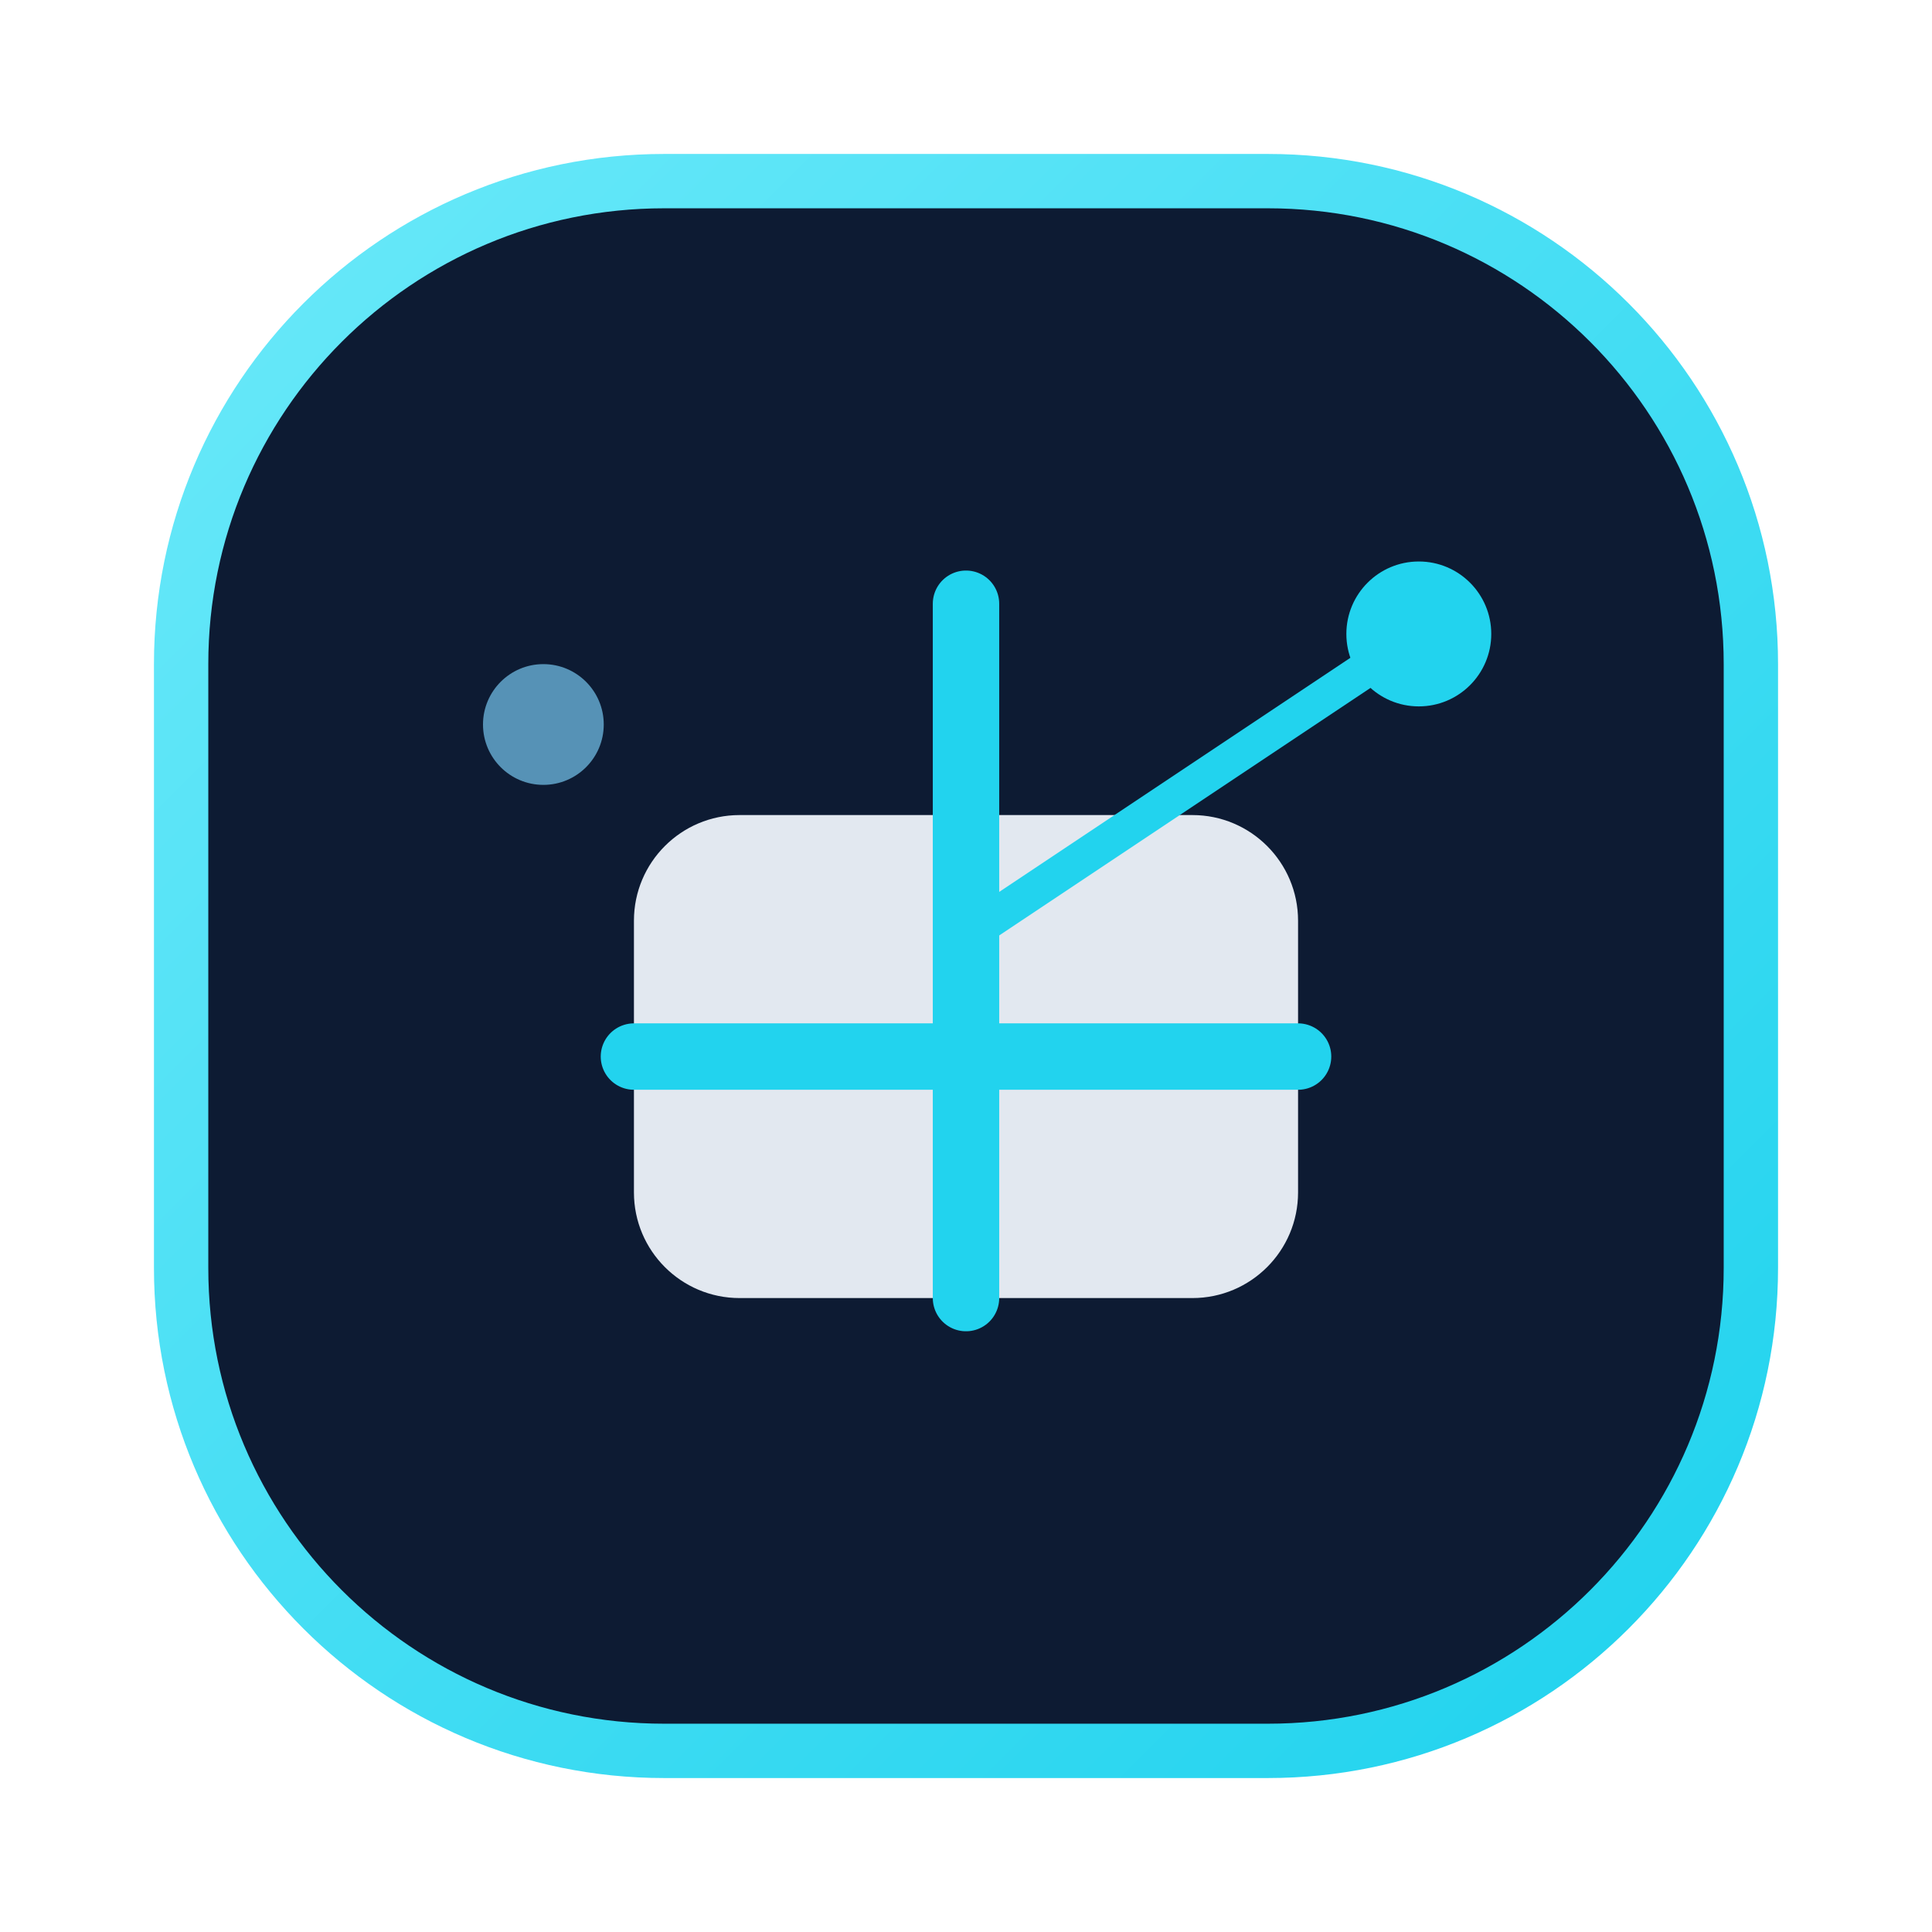
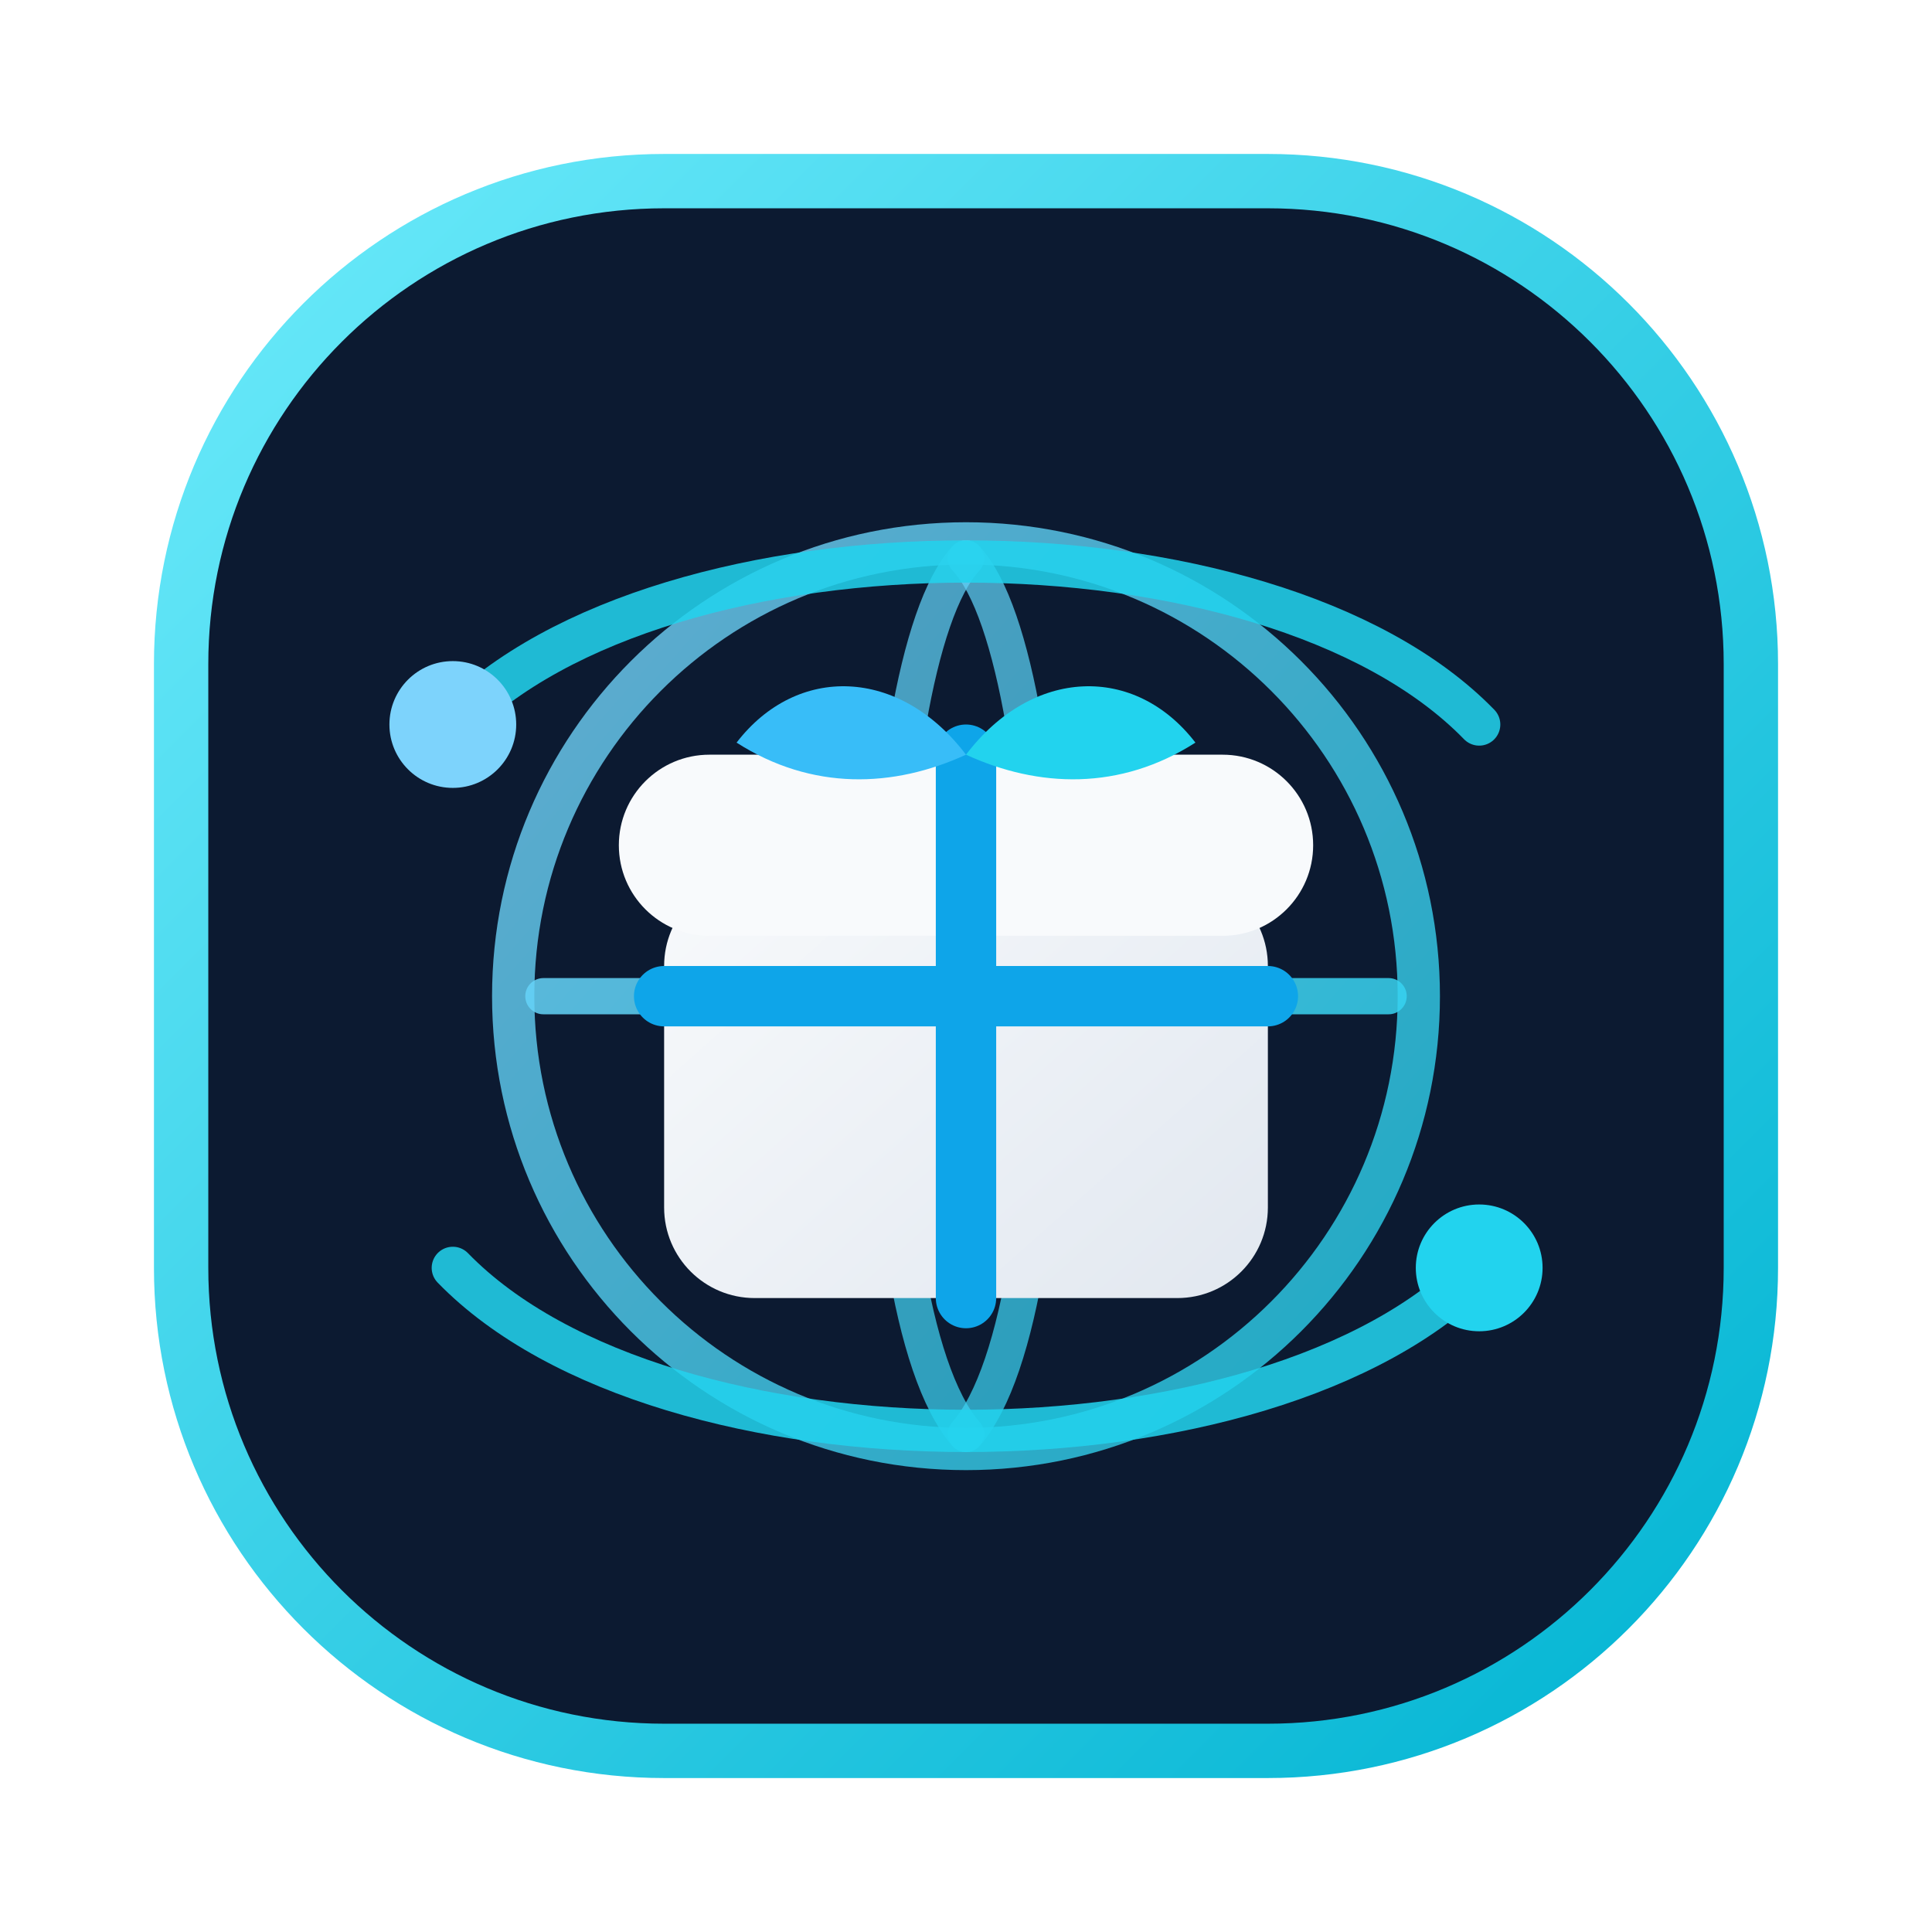
<svg xmlns="http://www.w3.org/2000/svg" width="64" height="64" viewBox="0 0 64 64" fill="none">
  <defs>
-     <linearGradient id="markStroke" x1="8" y1="8" x2="56" y2="56" gradientUnits="userSpaceOnUse">
+     <linearGradient id="markBorder" x1="8" y1="8" x2="56" y2="56" gradientUnits="userSpaceOnUse">
      <stop stop-color="#67E8F9" />
+       <stop offset="1" stop-color="#06B6D4" />
+     </linearGradient>
+     <linearGradient id="markOrbit" x1="16" y1="18" x2="48" y2="46" gradientUnits="userSpaceOnUse">
+       <stop stop-color="#7DD3FC" />
      <stop offset="1" stop-color="#22D3EE" />
    </linearGradient>
+     <linearGradient id="markGift" x1="24" y1="26" x2="40" y2="44" gradientUnits="userSpaceOnUse">
+       <stop stop-color="#F8FAFC" />
+       <stop offset="1" stop-color="#E2E8F0" />
+     </linearGradient>
  </defs>
-   <rect x="6" y="6" width="52" height="52" rx="16" fill="#0D1B33" stroke="url(#markStroke)" stroke-width="1.8" />
-   <rect x="21" y="27" width="22" height="16" rx="3.5" fill="#E2E8F0" />
-   <path d="M32 20V43" stroke="#22D3EE" stroke-width="2.2" stroke-linecap="round" />
-   <path d="M21 35H43" stroke="#22D3EE" stroke-width="2.2" stroke-linecap="round" />
-   <circle cx="47" cy="21" r="2.4" fill="#22D3EE" />
-   <circle cx="18" cy="24" r="2" fill="#7DD3FC" opacity="0.65" />
-   <path d="M32 31L47 21" stroke="#22D3EE" stroke-width="1.2" />
+   <rect x="6" y="6" width="52" height="52" rx="16" fill="#0C1A31" stroke="url(#markBorder)" stroke-width="1.8" />
+   <circle cx="32" cy="33" r="15" stroke="url(#markOrbit)" stroke-width="1.4" opacity="0.78" />
+   <path d="M18 33H46" stroke="url(#markOrbit)" stroke-width="1.2" stroke-linecap="round" opacity="0.85" />
+   <path d="M32 18.5C28.7 22 28.3 43.3 32 47.5" stroke="url(#markOrbit)" stroke-width="1.2" stroke-linecap="round" opacity="0.72" />
+   <path d="M32 18.5C35.3 22 35.7 43.3 32 47.5" stroke="url(#markOrbit)" stroke-width="1.2" stroke-linecap="round" opacity="0.72" />
+   <path d="M15 24C22 16.8 42 16.8 49 24" stroke="#22D3EE" stroke-width="1.4" stroke-linecap="round" opacity="0.86" />
+   <path d="M15 42C22 49.2 42 49.2 49 42" stroke="#22D3EE" stroke-width="1.4" stroke-linecap="round" opacity="0.86" />
+   <circle cx="15" cy="24" r="2.1" fill="#7DD3FC" />
+   <circle cx="49" cy="42" r="2.1" fill="#22D3EE" />
+   <rect x="22" y="29" width="20" height="14" rx="3" fill="url(#markGift)" />
+   <rect x="20.5" y="25" width="23" height="6" rx="3" fill="#F8FAFC" />
+   <path d="M32 25V43" stroke="#0EA5E9" stroke-width="2" stroke-linecap="round" />
+   <path d="M22 33H42" stroke="#0EA5E9" stroke-width="2" stroke-linecap="round" />
+   <path d="M32 25C29.8 22.1 26.4 22 24.4 24.6C26.9 26.2 29.6 26.1 32 25Z" fill="#38BDF8" />
+   <path d="M32 25C34.2 22.1 37.6 22 39.6 24.6C37.1 26.2 34.4 26.1 32 25Z" fill="#22D3EE" />
</svg>
